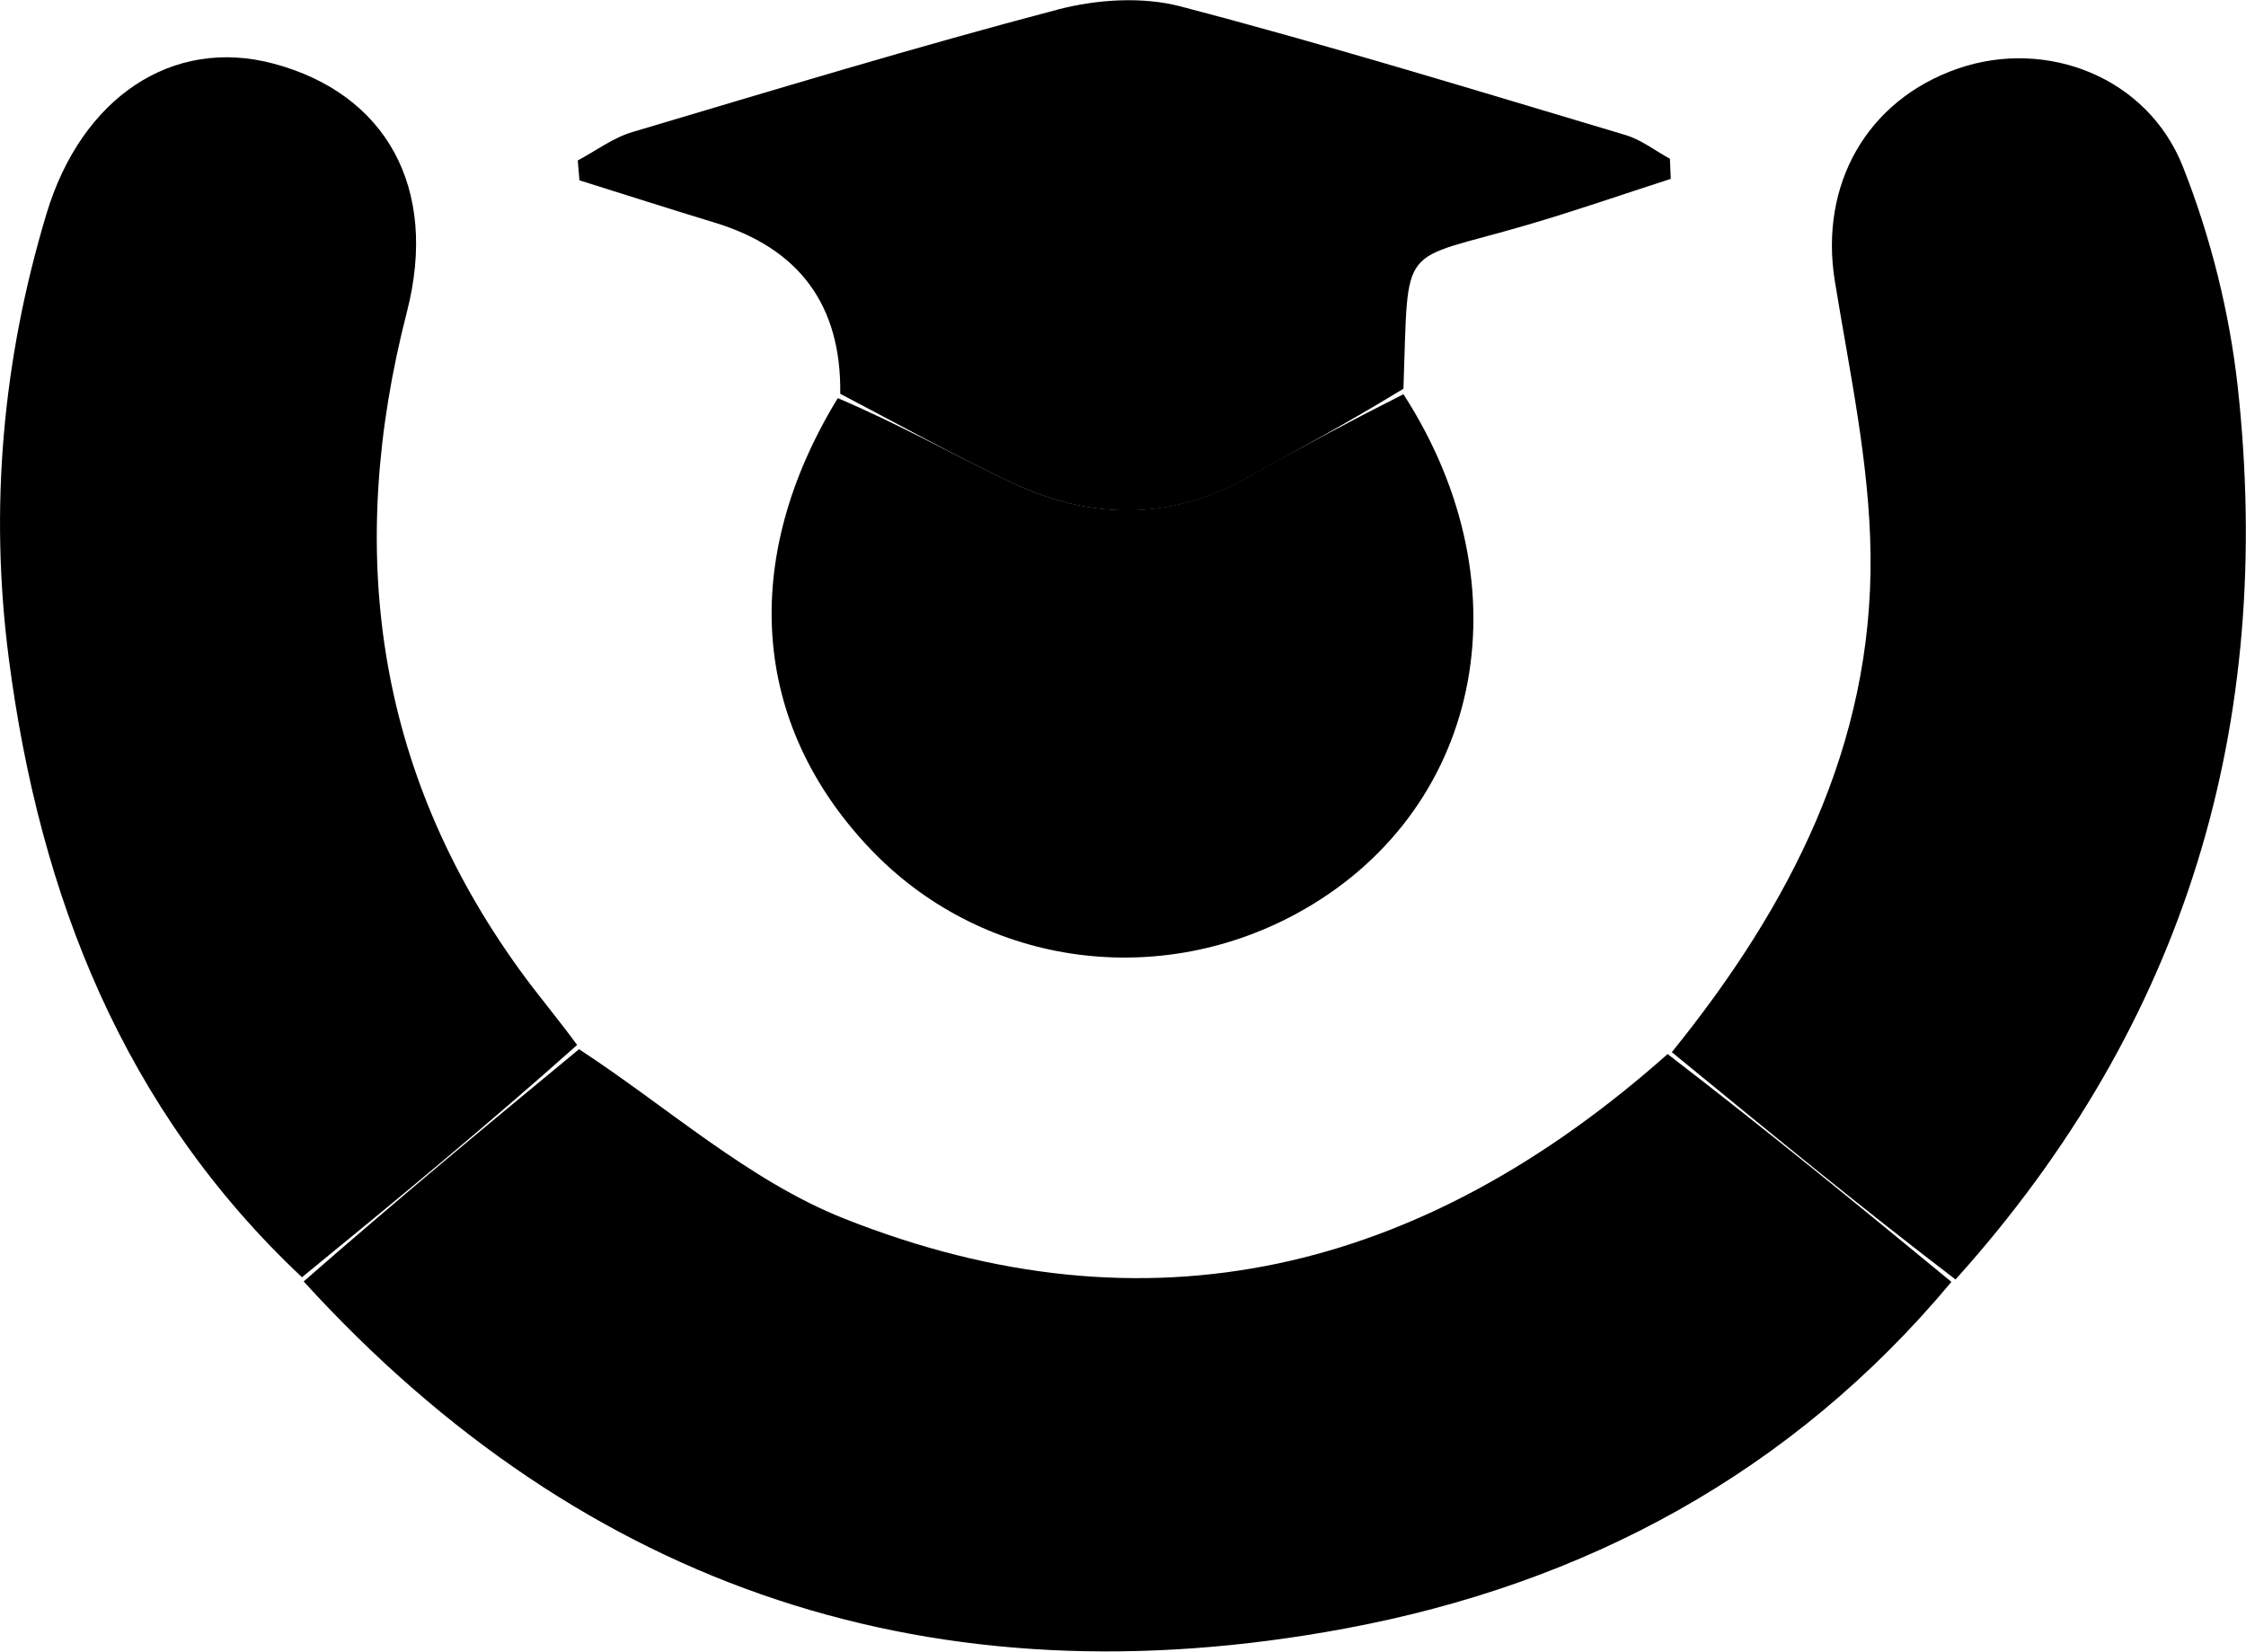
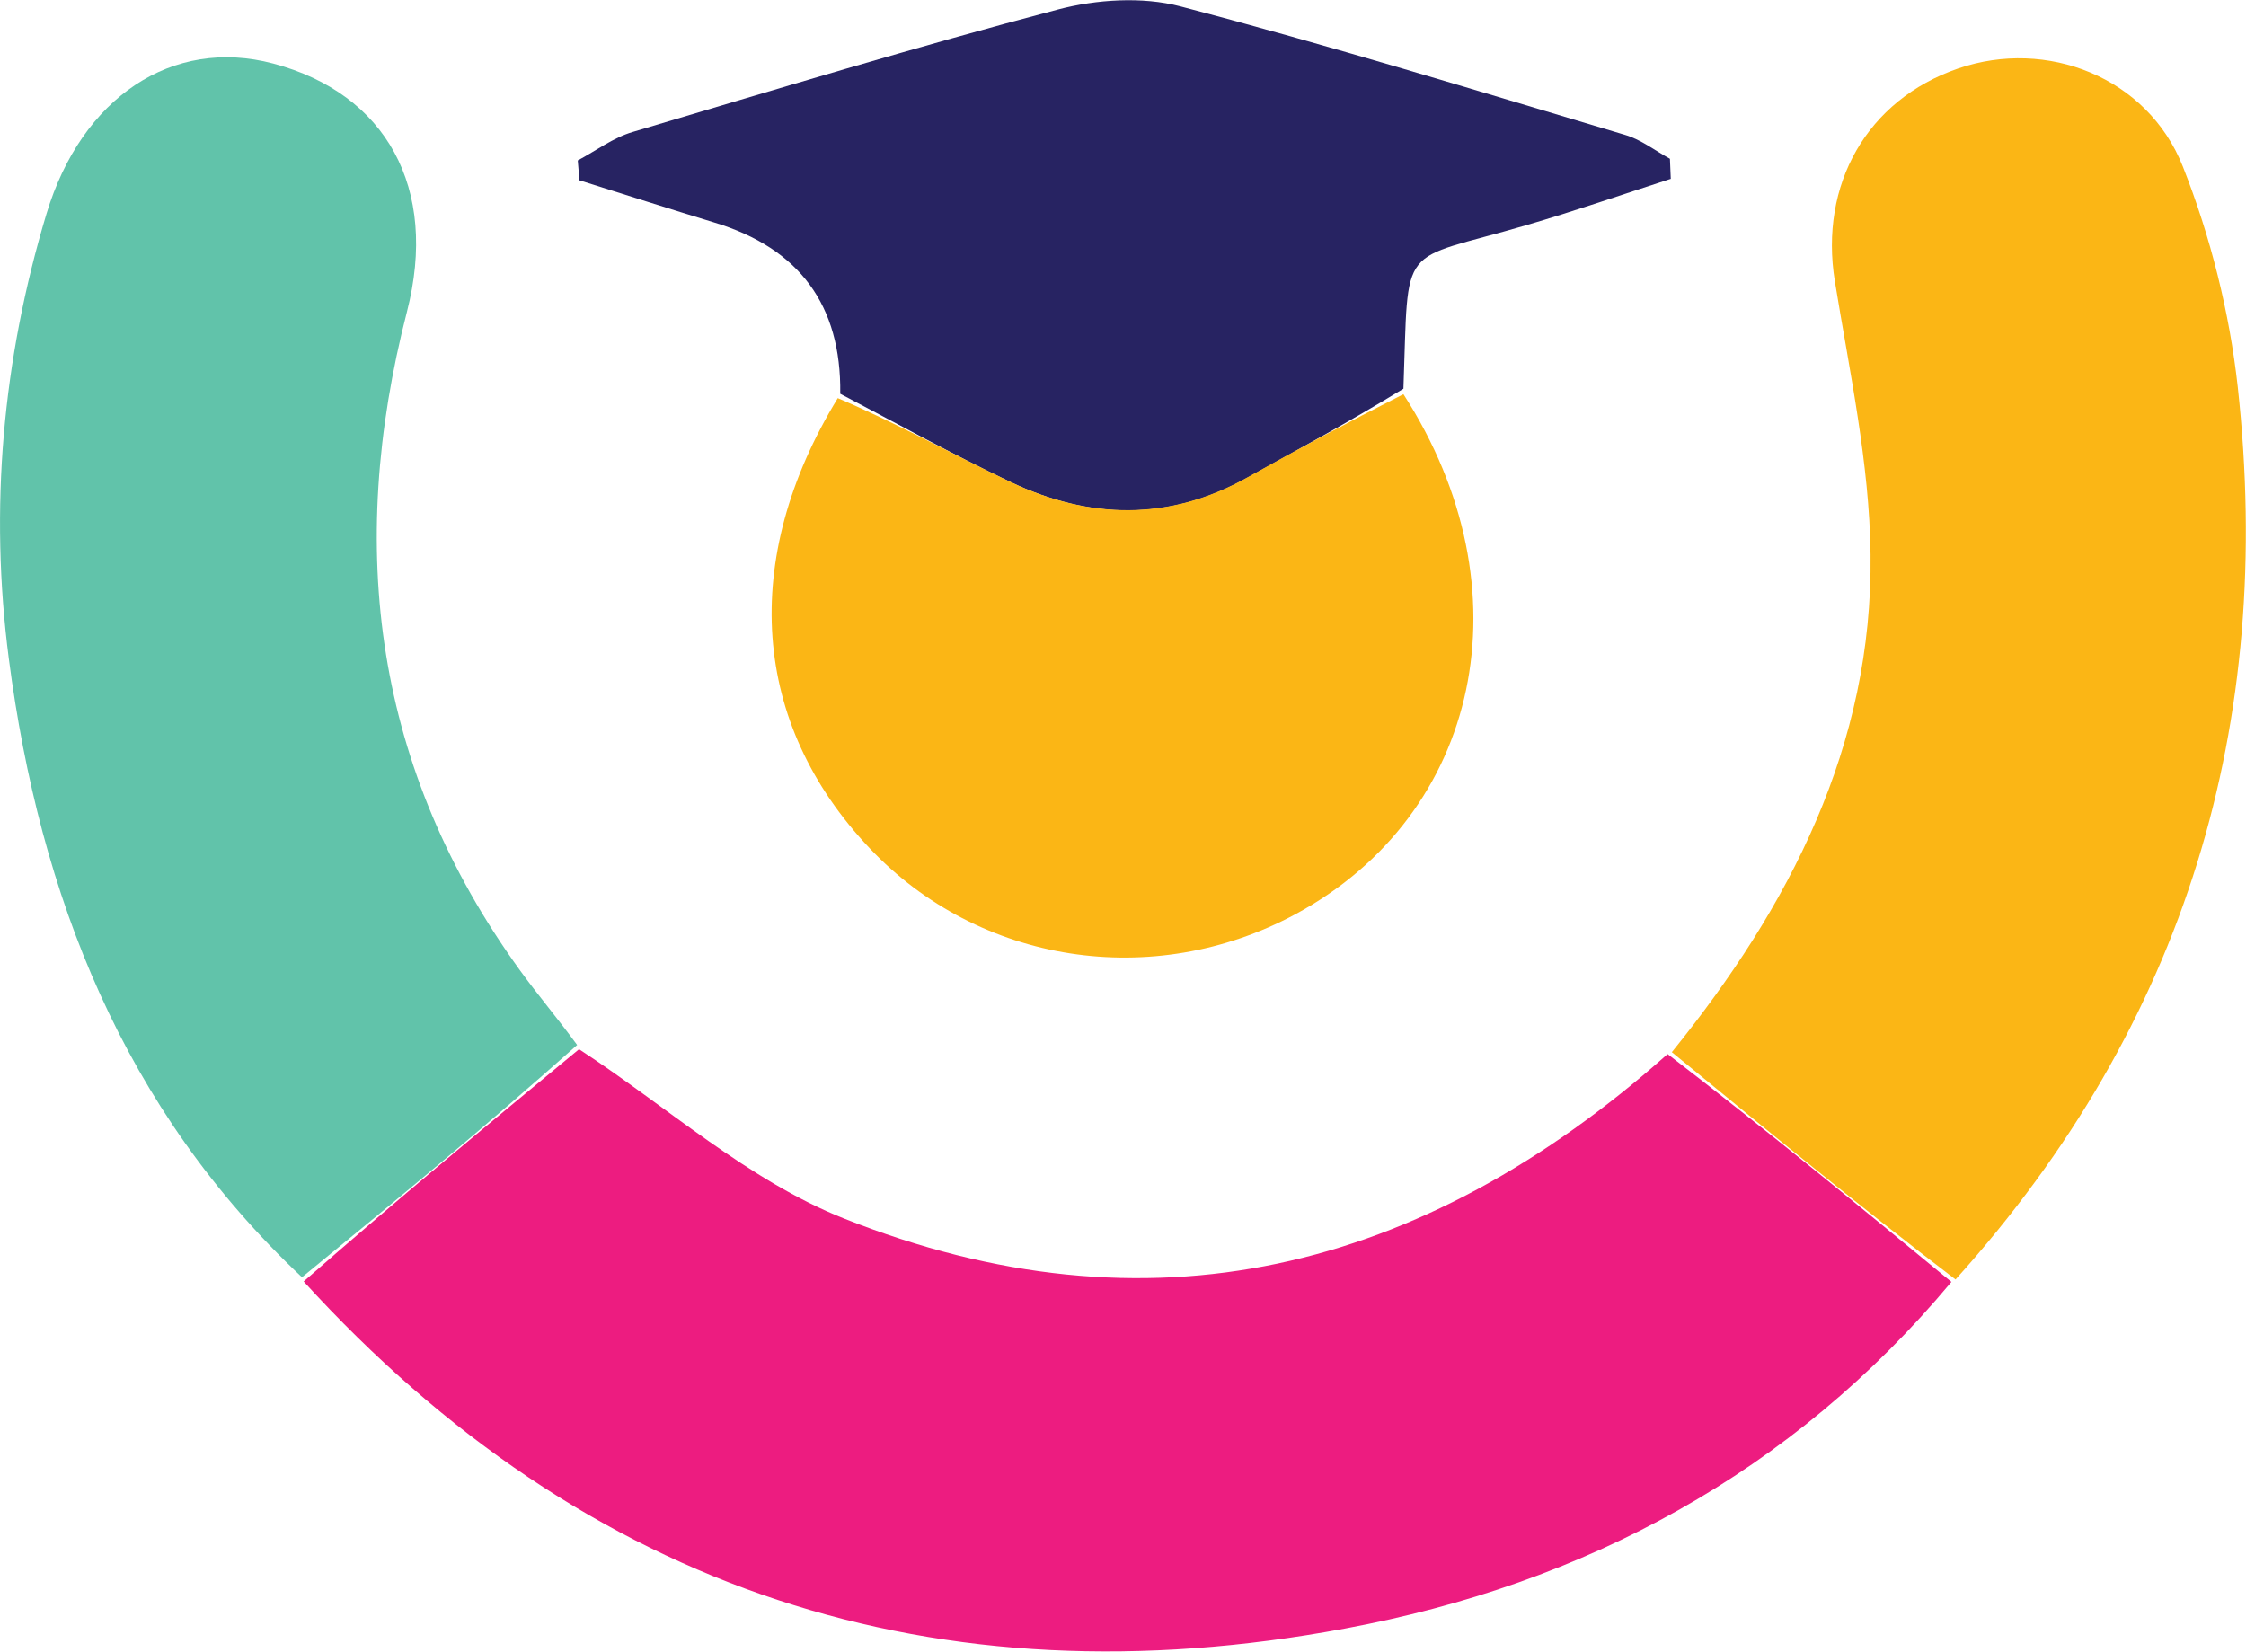
<svg xmlns="http://www.w3.org/2000/svg" id="Layer_1" data-name="Layer 1" viewBox="0 0 106.36 78.21">
  <defs>
    <style>
      .cls-1 {
        fill: #fbb615;
      }

      .cls-1, .cls-2, .cls-3, .cls-4 {
        stroke-width: 0px;
      }

      .cls-2 {
        fill: #61c3aa;
      }

      .cls-3 {
        fill: #ed1c80;
      }

      .cls-4 {
        fill: #272362;
      }
    </style>
  </defs>
-   <path className="cls-3" d="M27.42,49.69c4.17,2.72,8.02,6.22,12.55,8.02,14.39,5.71,27.33,2.58,39-7.79,4.74,3.64,9.09,7.21,13.44,10.79-7.54,9.04-17.36,14.31-28.73,16.42-19.29,3.59-35.89-1.73-49.3-16.44,4.43-3.88,8.73-7.44,13.04-11Z" />
-   <path className="cls-1" d="M92.61,60.6c-4.55-3.47-8.9-7.05-13.44-10.77,5.58-6.9,9.52-14.51,9.41-23.57-.05-4.32-.99-8.64-1.69-12.94-.74-4.57,1.51-8.59,5.85-10.08,4.17-1.43,8.95.4,10.63,4.65,1.31,3.31,2.21,6.9,2.6,10.44,1.74,15.92-2.41,30.09-13.36,42.26Z" />
-   <path className="cls-2" d="M27.33,49.49c-4.22,3.76-8.52,7.32-13.03,11C5.84,52.54,1.88,42.43.42,31.21c-.93-7.13-.3-14.17,1.78-21.08C3.86,4.61,8.17,1.74,12.94,3.01c5.34,1.42,7.84,5.89,6.33,11.76-2.89,11.22-1.53,21.67,5.35,31.18.83,1.15,1.75,2.23,2.71,3.54Z" />
-   <path className="cls-4" d="M39.79,18.64q.08-6.27-5.96-8.1c-2.13-.65-4.26-1.33-6.39-2l-.08-.94c.86-.46,1.68-1.08,2.6-1.35,6.69-1.99,13.38-4.02,20.14-5.8,1.83-.48,3.99-.62,5.79-.15,7.07,1.85,14.06,4,21.07,6.09.75.22,1.41.74,2.12,1.13.01.32.03.63.04.95-2.29.74-4.56,1.53-6.86,2.2-6.11,1.79-5.54.64-5.8,7.74-2.62,1.6-5.01,2.89-7.38,4.21-3.71,2.08-7.48,1.99-11.23.21-2.73-1.3-5.38-2.78-8.06-4.18Z" />
-   <path className="cls-1" d="M39.66,18.85c2.81,1.19,5.45,2.67,8.18,3.97,3.74,1.78,7.52,1.87,11.23-.21,2.37-1.33,4.76-2.61,7.39-3.94,5.97,9.25,3.64,19.91-5.12,24.63-6.75,3.63-14.98,2.35-20.16-3.13-5.58-5.89-6.18-13.65-1.51-21.31Z" />
+   <path class="cls-3" d="M27.42,49.69c4.17,2.72,8.02,6.22,12.55,8.02,14.39,5.71,27.33,2.58,39-7.79,4.74,3.64,9.09,7.21,13.44,10.79-7.54,9.04-17.36,14.31-28.73,16.42-19.29,3.59-35.89-1.73-49.3-16.44,4.43-3.88,8.73-7.44,13.04-11Z" />
+   <path class="cls-1" d="M92.61,60.6c-4.55-3.47-8.9-7.05-13.44-10.77,5.58-6.9,9.52-14.51,9.41-23.57-.05-4.32-.99-8.64-1.69-12.94-.74-4.57,1.51-8.59,5.85-10.08,4.17-1.43,8.95.4,10.63,4.65,1.31,3.31,2.21,6.9,2.6,10.44,1.74,15.92-2.41,30.09-13.36,42.26Z" />
+   <path class="cls-2" d="M27.33,49.49c-4.22,3.76-8.52,7.32-13.03,11C5.84,52.54,1.88,42.43.42,31.21c-.93-7.13-.3-14.17,1.78-21.08C3.86,4.61,8.17,1.74,12.94,3.01c5.34,1.42,7.84,5.89,6.33,11.76-2.89,11.22-1.53,21.67,5.35,31.18.83,1.15,1.75,2.23,2.71,3.54Z" />
+   <path class="cls-4" d="M39.79,18.64q.08-6.27-5.96-8.1c-2.13-.65-4.26-1.33-6.39-2l-.08-.94c.86-.46,1.68-1.08,2.6-1.35,6.69-1.99,13.38-4.02,20.14-5.8,1.83-.48,3.99-.62,5.79-.15,7.07,1.85,14.06,4,21.07,6.09.75.22,1.41.74,2.12,1.13.01.32.03.63.04.95-2.29.74-4.56,1.53-6.86,2.2-6.11,1.79-5.54.64-5.8,7.74-2.62,1.6-5.01,2.89-7.38,4.21-3.71,2.08-7.48,1.99-11.23.21-2.73-1.3-5.38-2.78-8.06-4.18Z" />
+   <path class="cls-1" d="M39.66,18.85c2.81,1.19,5.45,2.67,8.18,3.97,3.74,1.78,7.52,1.87,11.23-.21,2.37-1.33,4.76-2.61,7.39-3.94,5.97,9.25,3.64,19.91-5.12,24.63-6.75,3.63-14.98,2.35-20.16-3.13-5.58-5.89-6.18-13.65-1.51-21.31Z" />
</svg>
